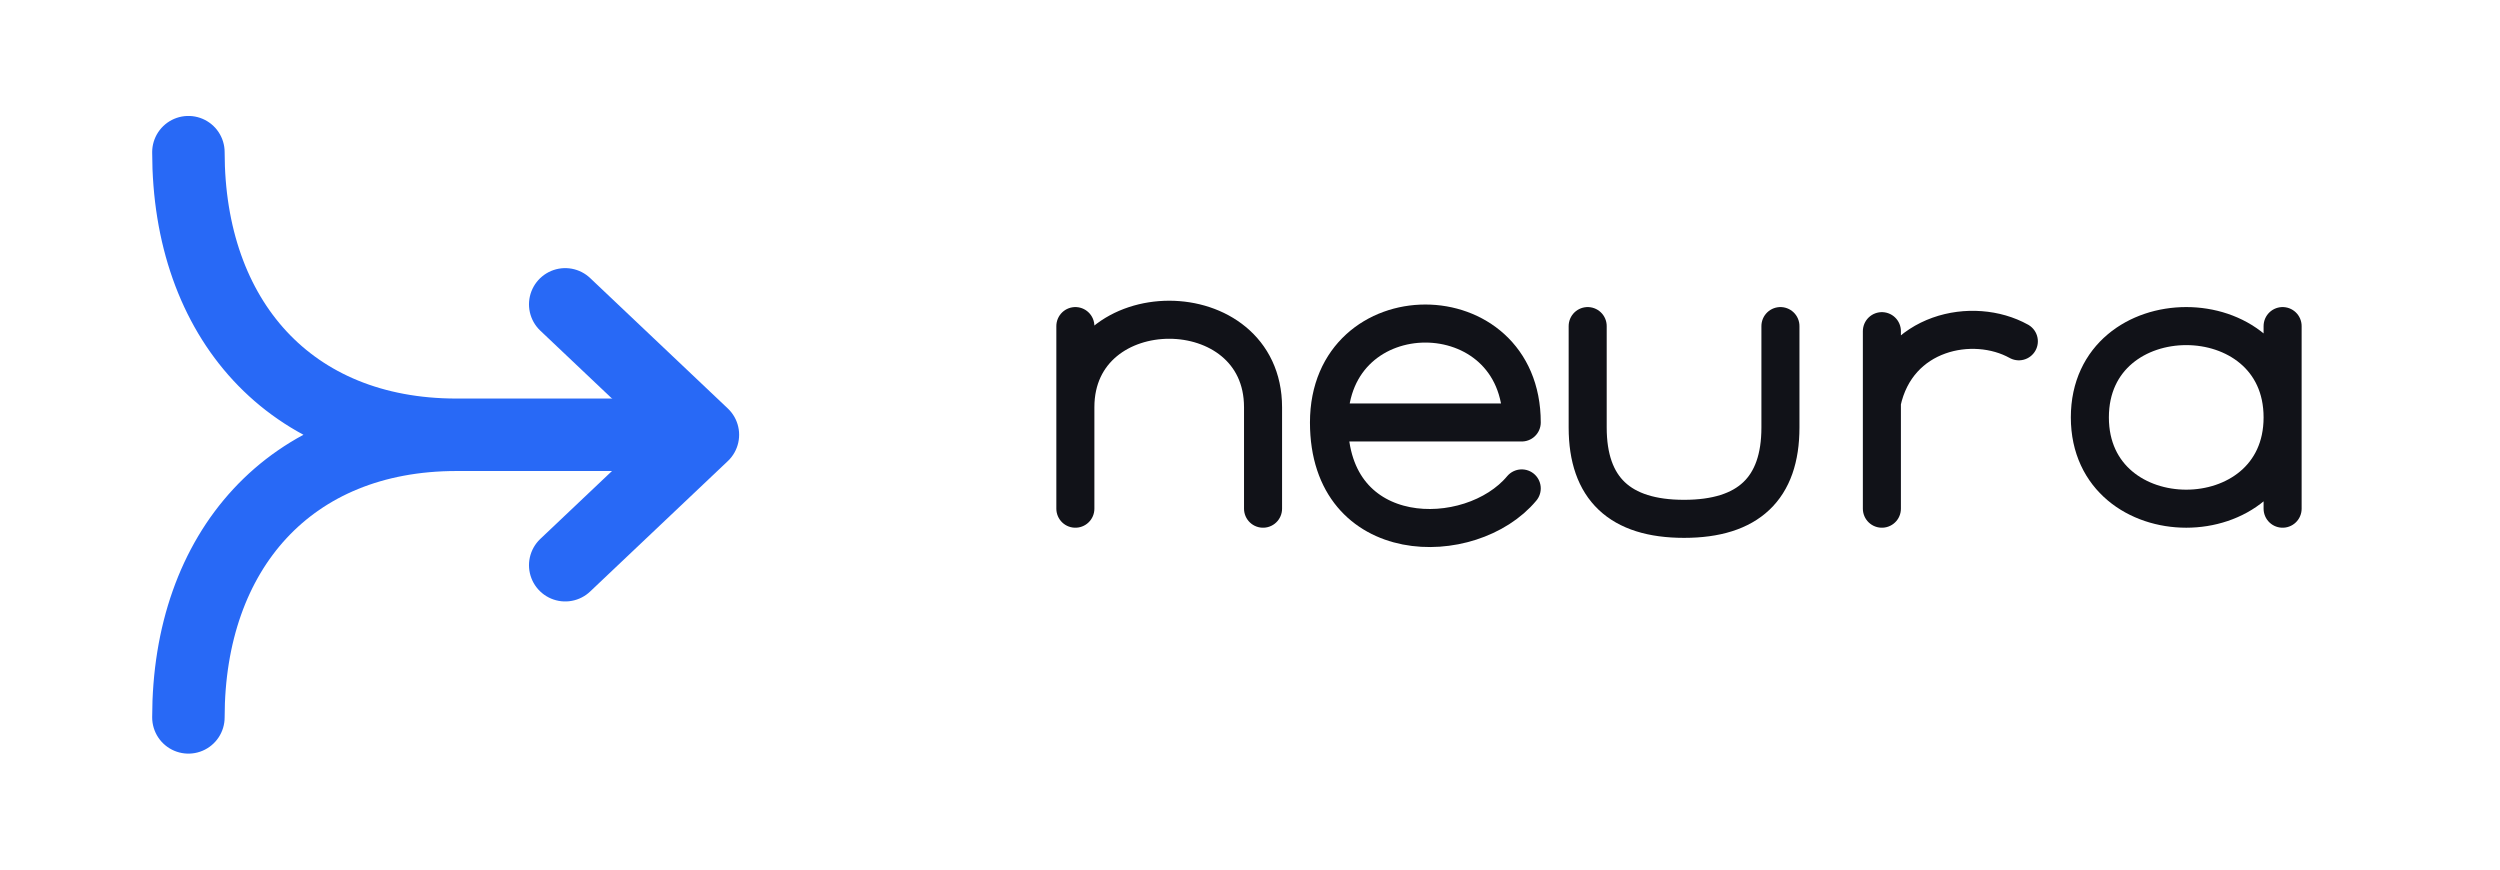
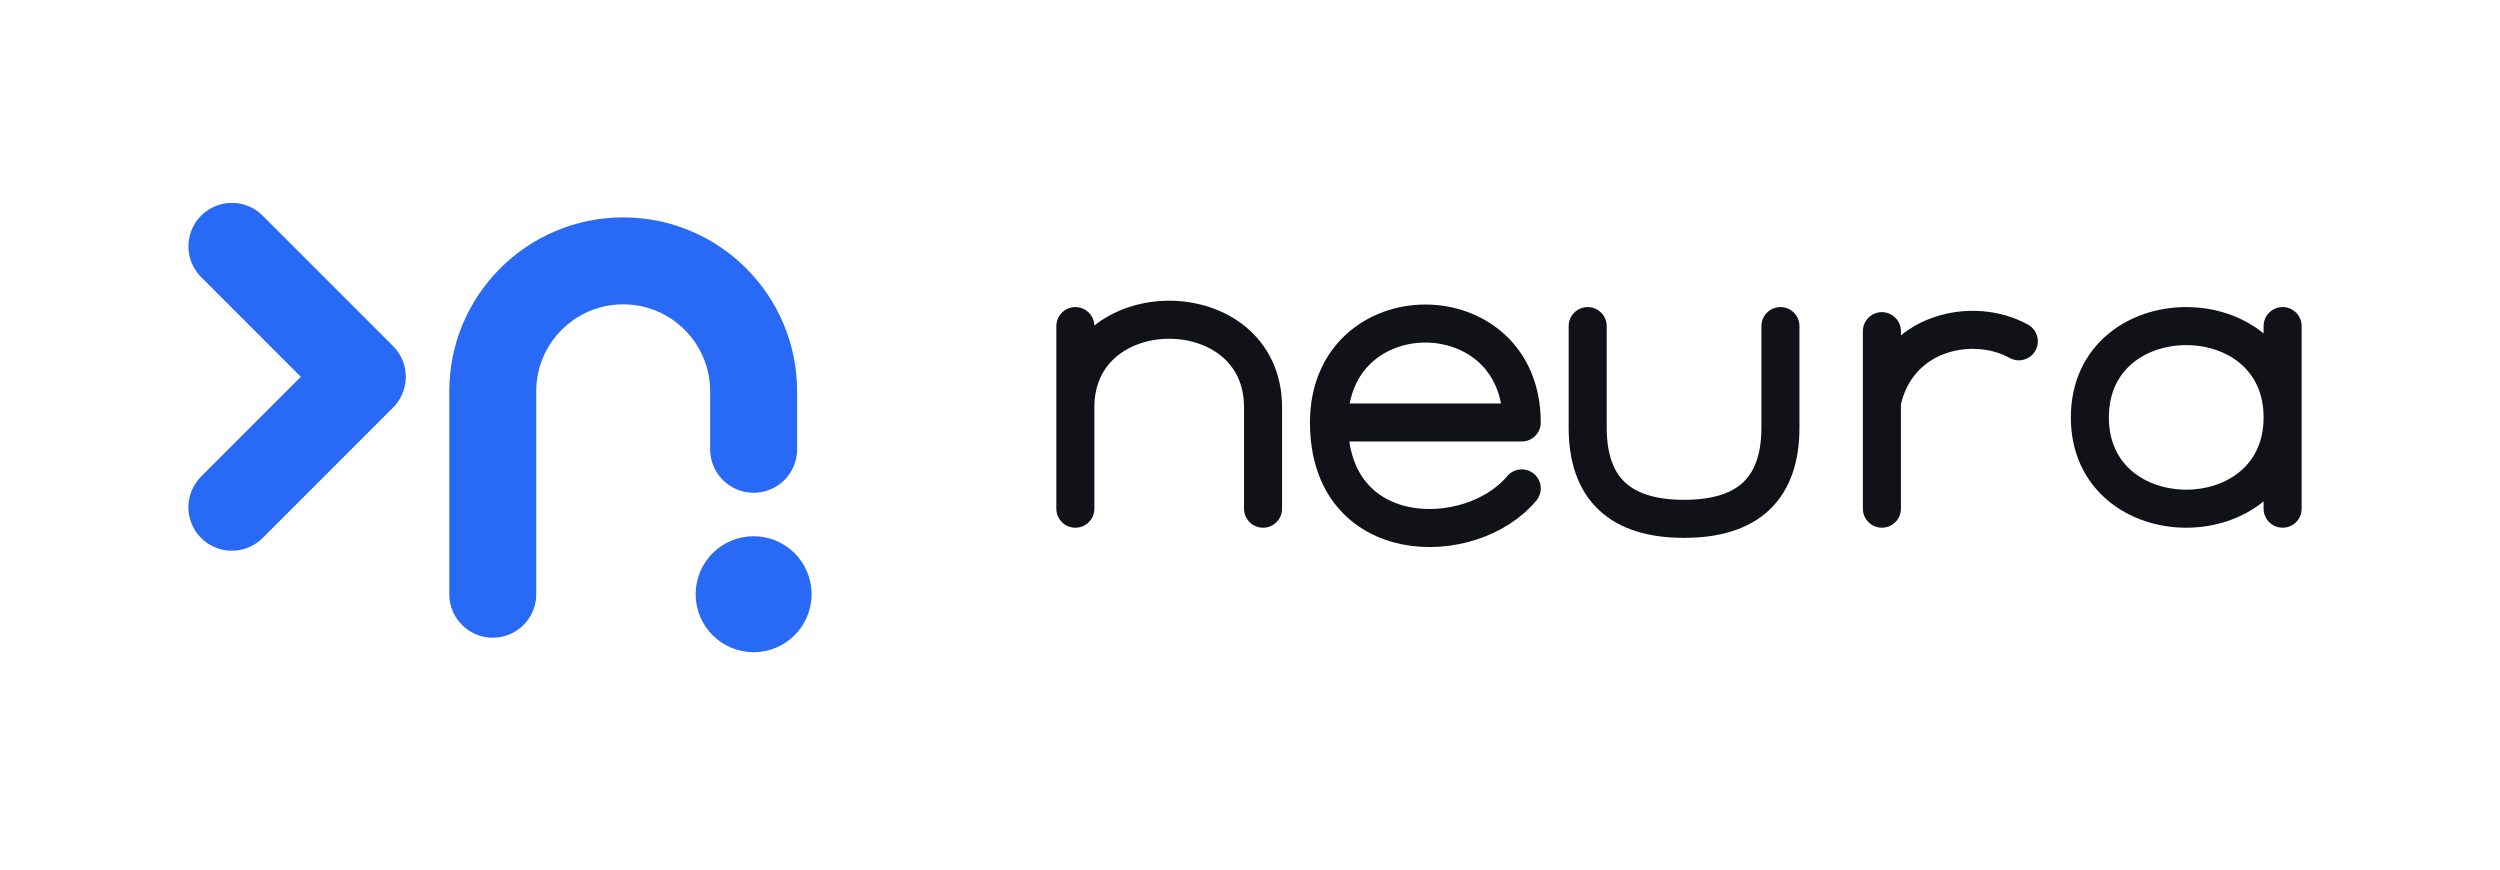
<svg xmlns="http://www.w3.org/2000/svg" viewBox="0 0 690 240" color="#111218" role="img" aria-labelledby="title">
  <g color="#2869f6">
-     <g fill="none" stroke="currentColor" stroke-width="20" stroke-linecap="round" stroke-linejoin="round">
-       <path d="M52 42C52 88 80 120 126 120H190M52 198C52 152 80 120 126 120" />
-       <path d="M156 84L194 120L156 156" />
+     <g transform="translate(36 8) scale(.8)">
+       <g fill="none" stroke="currentColor" stroke-width="30" stroke-linecap="round" stroke-linejoin="round">
+         <path d="M35 75L80 120L35 165" />
+         <path d="M125 195V125A45 45 0 0 1 215 125V145" />
+       </g>
+       <circle cx="215" cy="195" r="20" fill="currentColor" />
    </g>
  </g>
  <g transform="translate(280 48) scale(1.4)">
    <g fill="none" stroke="currentColor" stroke-width="7.5" stroke-linecap="round" stroke-linejoin="round">
      <path d="M12 66V30M12 46C12 23 49 23 49 46V66" />
      <path d="M64 49H100C100 23 62 23 62 49C62 74 90 74 100 62" />
      <path d="M113 30V50Q113 68 132 68Q151 68 151 50V30" />
      <path d="M171 66V31M171 45C174 31 189 28 198 33" />
      <path d="M250 48C250 24 212 24 212 48C212 72 250 72 250 48M250 30V66" />
    </g>
  </g>
</svg>
